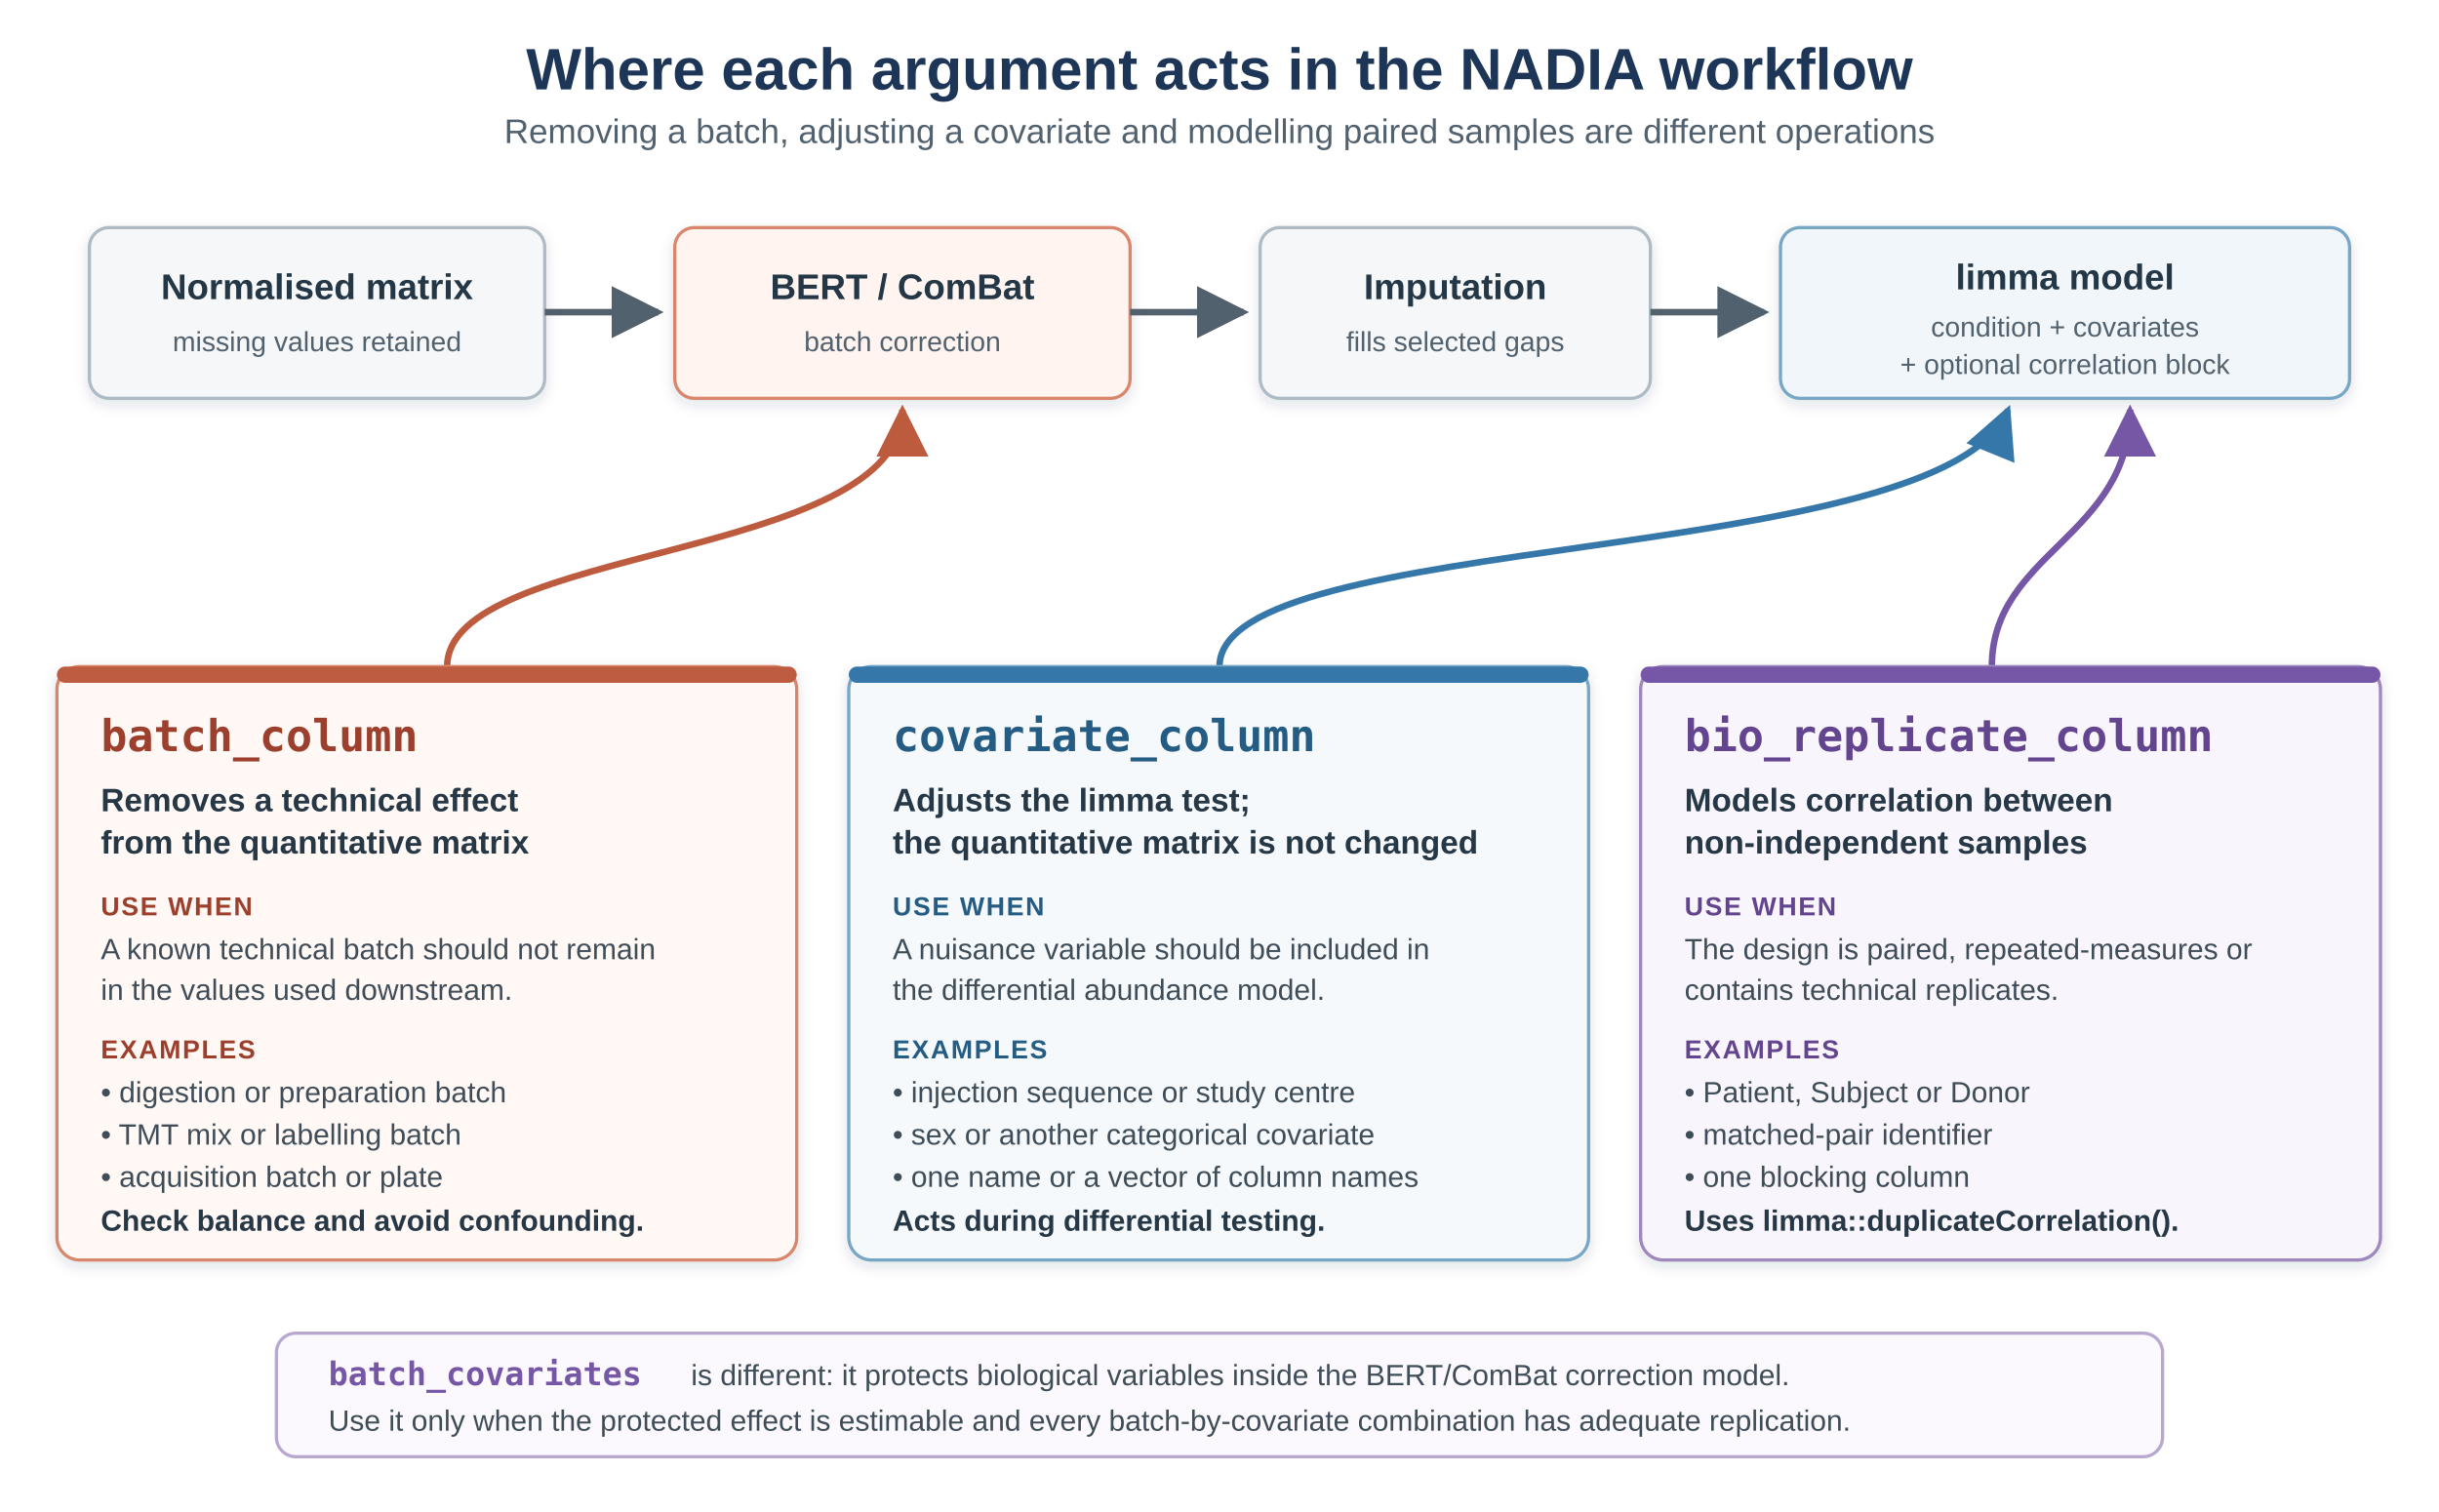
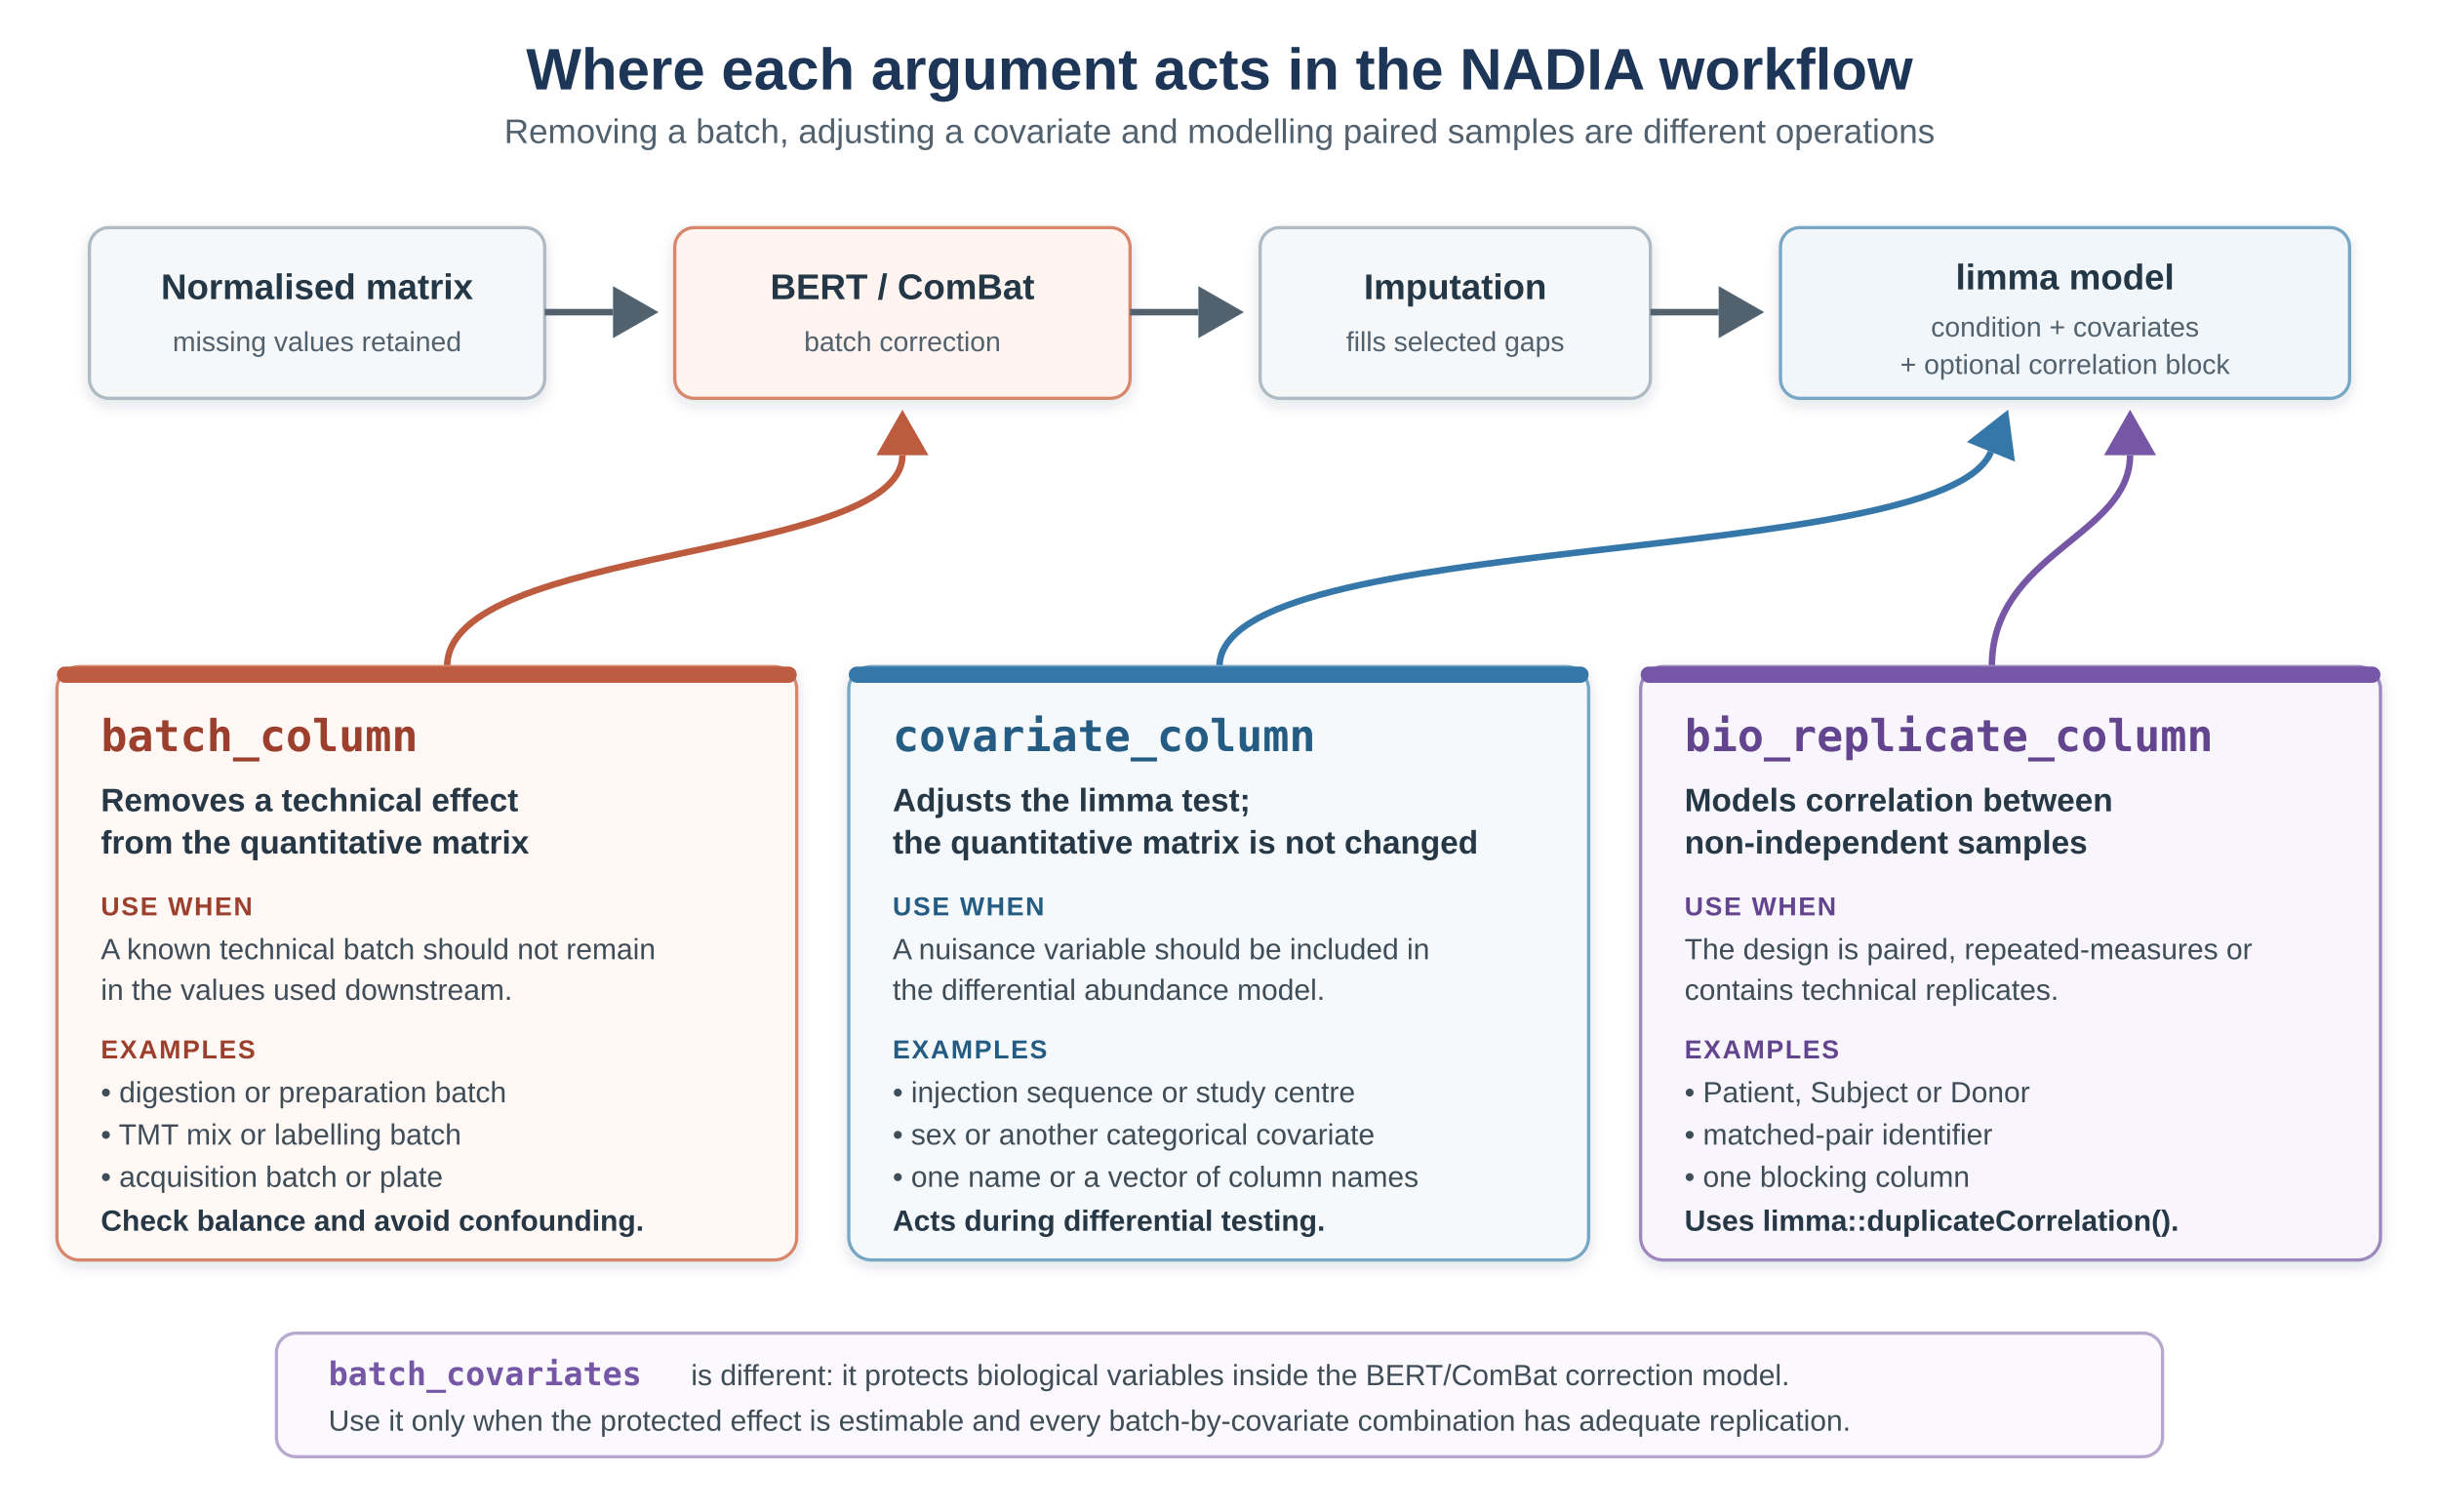
<svg xmlns="http://www.w3.org/2000/svg" width="1500" height="930" viewBox="0 0 1500 930" role="img" aria-labelledby="title description">
  <defs>
-     <marker id="arrow" viewBox="0 0 10 10" refX="9" refY="5" markerWidth="8" markerHeight="8" orient="auto-start-reverse">
-       <path d="M 0 0 L 10 5 L 0 10 z" fill="#52616e" />
-     </marker>
-     <marker id="arrow-orange" viewBox="0 0 10 10" refX="9" refY="5" markerWidth="8" markerHeight="8" orient="auto-start-reverse">
-       <path d="M 0 0 L 10 5 L 0 10 z" fill="#bd5b3f" />
-     </marker>
-     <marker id="arrow-blue" viewBox="0 0 10 10" refX="9" refY="5" markerWidth="8" markerHeight="8" orient="auto-start-reverse">
-       <path d="M 0 0 L 10 5 L 0 10 z" fill="#3577a8" />
-     </marker>
-     <marker id="arrow-purple" viewBox="0 0 10 10" refX="9" refY="5" markerWidth="8" markerHeight="8" orient="auto-start-reverse">
-       <path d="M 0 0 L 10 5 L 0 10 z" fill="#7657a6" />
-     </marker>
    <filter id="shadow" x="-10%" y="-10%" width="120%" height="125%">
      <feDropShadow dx="0" dy="3" stdDeviation="4" flood-color="#263746" flood-opacity="0.13" />
    </filter>
    <style>
      .title { font: 700 36px Arial, Helvetica, sans-serif; fill: #1d3557; }
      .subtitle { font: 400 21px Arial, Helvetica, sans-serif; fill: #52616e; }
      .stage { font: 700 22px Arial, Helvetica, sans-serif; fill: #243746; }
      .stage-small { font: 400 17px Arial, Helvetica, sans-serif; fill: #52616e; }
      .card-title { font: 700 27px Menlo, Consolas, monospace; }
      .card-purpose { font: 700 20px Arial, Helvetica, sans-serif; fill: #263746; }
      .label { font: 700 16px Arial, Helvetica, sans-serif; letter-spacing: 1px; }
      .body { font: 400 18px Arial, Helvetica, sans-serif; fill: #3f4d58; }
      .body-strong { font: 700 18px Arial, Helvetica, sans-serif; fill: #263746; }
      .footer-title { font: 700 20px Menlo, Consolas, monospace; fill: #7657a6; }
      .footer-body { font: 400 18px Arial, Helvetica, sans-serif; fill: #3f4d58; }
    </style>
  </defs>
  <rect width="1500" height="930" fill="#ffffff" />
  <text x="750" y="55" text-anchor="middle" class="title">Where each argument acts in the NADIA workflow</text>
  <text x="750" y="88" text-anchor="middle" class="subtitle">Removing a batch, adjusting a covariate and modelling paired samples are different operations</text>
  <g filter="url(#shadow)">
    <rect x="55" y="140" width="280" height="105" rx="12" fill="#f5f7f8" stroke="#aebbc4" stroke-width="2" />
    <rect x="415" y="140" width="280" height="105" rx="12" fill="#fff4ef" stroke="#d8876d" stroke-width="2" />
    <rect x="775" y="140" width="240" height="105" rx="12" fill="#f5f7f8" stroke="#aebbc4" stroke-width="2" />
    <rect x="1095" y="140" width="350" height="105" rx="12" fill="#f1f6fa" stroke="#78a6c5" stroke-width="2" />
  </g>
  <text x="195" y="184" text-anchor="middle" class="stage">Normalised matrix</text>
  <text x="195" y="216" text-anchor="middle" class="stage-small">missing values retained</text>
  <text x="555" y="184" text-anchor="middle" class="stage">BERT / ComBat</text>
  <text x="555" y="216" text-anchor="middle" class="stage-small">batch correction</text>
  <text x="895" y="184" text-anchor="middle" class="stage">Imputation</text>
  <text x="895" y="216" text-anchor="middle" class="stage-small">fills selected gaps</text>
  <text x="1270" y="178" text-anchor="middle" class="stage">limma model</text>
  <text x="1270" y="207" text-anchor="middle" class="stage-small">condition + covariates</text>
  <text x="1270" y="230" text-anchor="middle" class="stage-small">+ optional correlation block</text>
-   <line x1="335" y1="192" x2="405" y2="192" stroke="#52616e" stroke-width="4" marker-end="url(#arrow)" />
-   <line x1="695" y1="192" x2="765" y2="192" stroke="#52616e" stroke-width="4" marker-end="url(#arrow)" />
-   <line x1="1015" y1="192" x2="1085" y2="192" stroke="#52616e" stroke-width="4" marker-end="url(#arrow)" />
-   <path d="M 275 410 C 275 335, 555 345, 555 252" fill="none" stroke="#bd5b3f" stroke-width="4" marker-end="url(#arrow-orange)" />
-   <path d="M 750 410 C 750 325, 1195 350, 1235 252" fill="none" stroke="#3577a8" stroke-width="4" marker-end="url(#arrow-blue)" />
-   <path d="M 1225 410 C 1225 340, 1310 330, 1310 252" fill="none" stroke="#7657a6" stroke-width="4" marker-end="url(#arrow-purple)" />
+   <line x1="335" y1="192" x2="377" y2="192" stroke="#52616e" stroke-width="4" />
+   <polygon points="377,176 405,192 377,208" fill="#52616e" />
+   <line x1="695" y1="192" x2="737" y2="192" stroke="#52616e" stroke-width="4" />
+   <polygon points="737,176 765,192 737,208" fill="#52616e" />
+   <line x1="1015" y1="192" x2="1057" y2="192" stroke="#52616e" stroke-width="4" />
+   <polygon points="1057,176 1085,192 1057,208" fill="#52616e" />
+   <path d="M 275 410 C 275 335, 555 345, 555 280" fill="none" stroke="#bd5b3f" stroke-width="4" />
+   <polygon points="539,280 555,252 571,280" fill="#bd5b3f" />
+   <path d="M 750 410 C 750 325, 1195 350, 1224.42 277.92" fill="none" stroke="#3577a8" stroke-width="4" />
+   <polygon points="1209.60,271.87 1235,252 1239.23,283.96" fill="#3577a8" />
+   <path d="M 1225 410 C 1225 340, 1310 330, 1310 280" fill="none" stroke="#7657a6" stroke-width="4" />
+   <polygon points="1294,280 1310,252 1326,280" fill="#7657a6" />
  <g filter="url(#shadow)">
    <rect x="35" y="410" width="455" height="365" rx="14" fill="#fff8f5" stroke="#d8876d" stroke-width="2" />
    <rect x="35" y="410" width="455" height="10" rx="5" fill="#bd5b3f" />
  </g>
  <text x="62" y="462" class="card-title" fill="#9c402d">batch_column</text>
  <text x="62" y="499" class="card-purpose">Removes a technical effect</text>
  <text x="62" y="525" class="card-purpose">from the quantitative matrix</text>
  <text x="62" y="563" class="label" fill="#9c402d">USE WHEN</text>
  <text x="62" y="590" class="body">A known technical batch should not remain</text>
  <text x="62" y="615" class="body">in the values used downstream.</text>
  <text x="62" y="651" class="label" fill="#9c402d">EXAMPLES</text>
  <text x="62" y="678" class="body">• digestion or preparation batch</text>
  <text x="62" y="704" class="body">• TMT mix or labelling batch</text>
  <text x="62" y="730" class="body">• acquisition batch or plate</text>
  <text x="62" y="757" class="body-strong">Check balance and avoid confounding.</text>
  <g filter="url(#shadow)">
    <rect x="522" y="410" width="455" height="365" rx="14" fill="#f5f9fc" stroke="#78a6c5" stroke-width="2" />
    <rect x="522" y="410" width="455" height="10" rx="5" fill="#3577a8" />
  </g>
  <text x="549" y="462" class="card-title" fill="#245c83">covariate_column</text>
  <text x="549" y="499" class="card-purpose">Adjusts the limma test;</text>
  <text x="549" y="525" class="card-purpose">the quantitative matrix is not changed</text>
  <text x="549" y="563" class="label" fill="#245c83">USE WHEN</text>
  <text x="549" y="590" class="body">A nuisance variable should be included in</text>
  <text x="549" y="615" class="body">the differential abundance model.</text>
  <text x="549" y="651" class="label" fill="#245c83">EXAMPLES</text>
  <text x="549" y="678" class="body">• injection sequence or study centre</text>
  <text x="549" y="704" class="body">• sex or another categorical covariate</text>
  <text x="549" y="730" class="body">• one name or a vector of column names</text>
  <text x="549" y="757" class="body-strong">Acts during differential testing.</text>
  <g filter="url(#shadow)">
    <rect x="1009" y="410" width="455" height="365" rx="14" fill="#f8f5fc" stroke="#9e88bd" stroke-width="2" />
    <rect x="1009" y="410" width="455" height="10" rx="5" fill="#7657a6" />
  </g>
  <text x="1036" y="462" class="card-title" fill="#63448e">bio_replicate_column</text>
  <text x="1036" y="499" class="card-purpose">Models correlation between</text>
  <text x="1036" y="525" class="card-purpose">non-independent samples</text>
  <text x="1036" y="563" class="label" fill="#63448e">USE WHEN</text>
  <text x="1036" y="590" class="body">The design is paired, repeated-measures or</text>
  <text x="1036" y="615" class="body">contains technical replicates.</text>
  <text x="1036" y="651" class="label" fill="#63448e">EXAMPLES</text>
  <text x="1036" y="678" class="body">• Patient, Subject or Donor</text>
  <text x="1036" y="704" class="body">• matched-pair identifier</text>
  <text x="1036" y="730" class="body">• one blocking column</text>
  <text x="1036" y="757" class="body-strong">Uses limma::duplicateCorrelation().</text>
  <rect x="170" y="820" width="1160" height="76" rx="12" fill="#fbf9fd" stroke="#b8a8cf" stroke-width="2" />
  <text x="202" y="852" class="footer-title">batch_covariates</text>
  <text x="425" y="852" class="footer-body">is different: it protects biological variables inside the BERT/ComBat correction model.</text>
  <text x="202" y="880" class="footer-body">Use it only when the protected effect is estimable and every batch-by-covariate combination has adequate replication.</text>
</svg>
